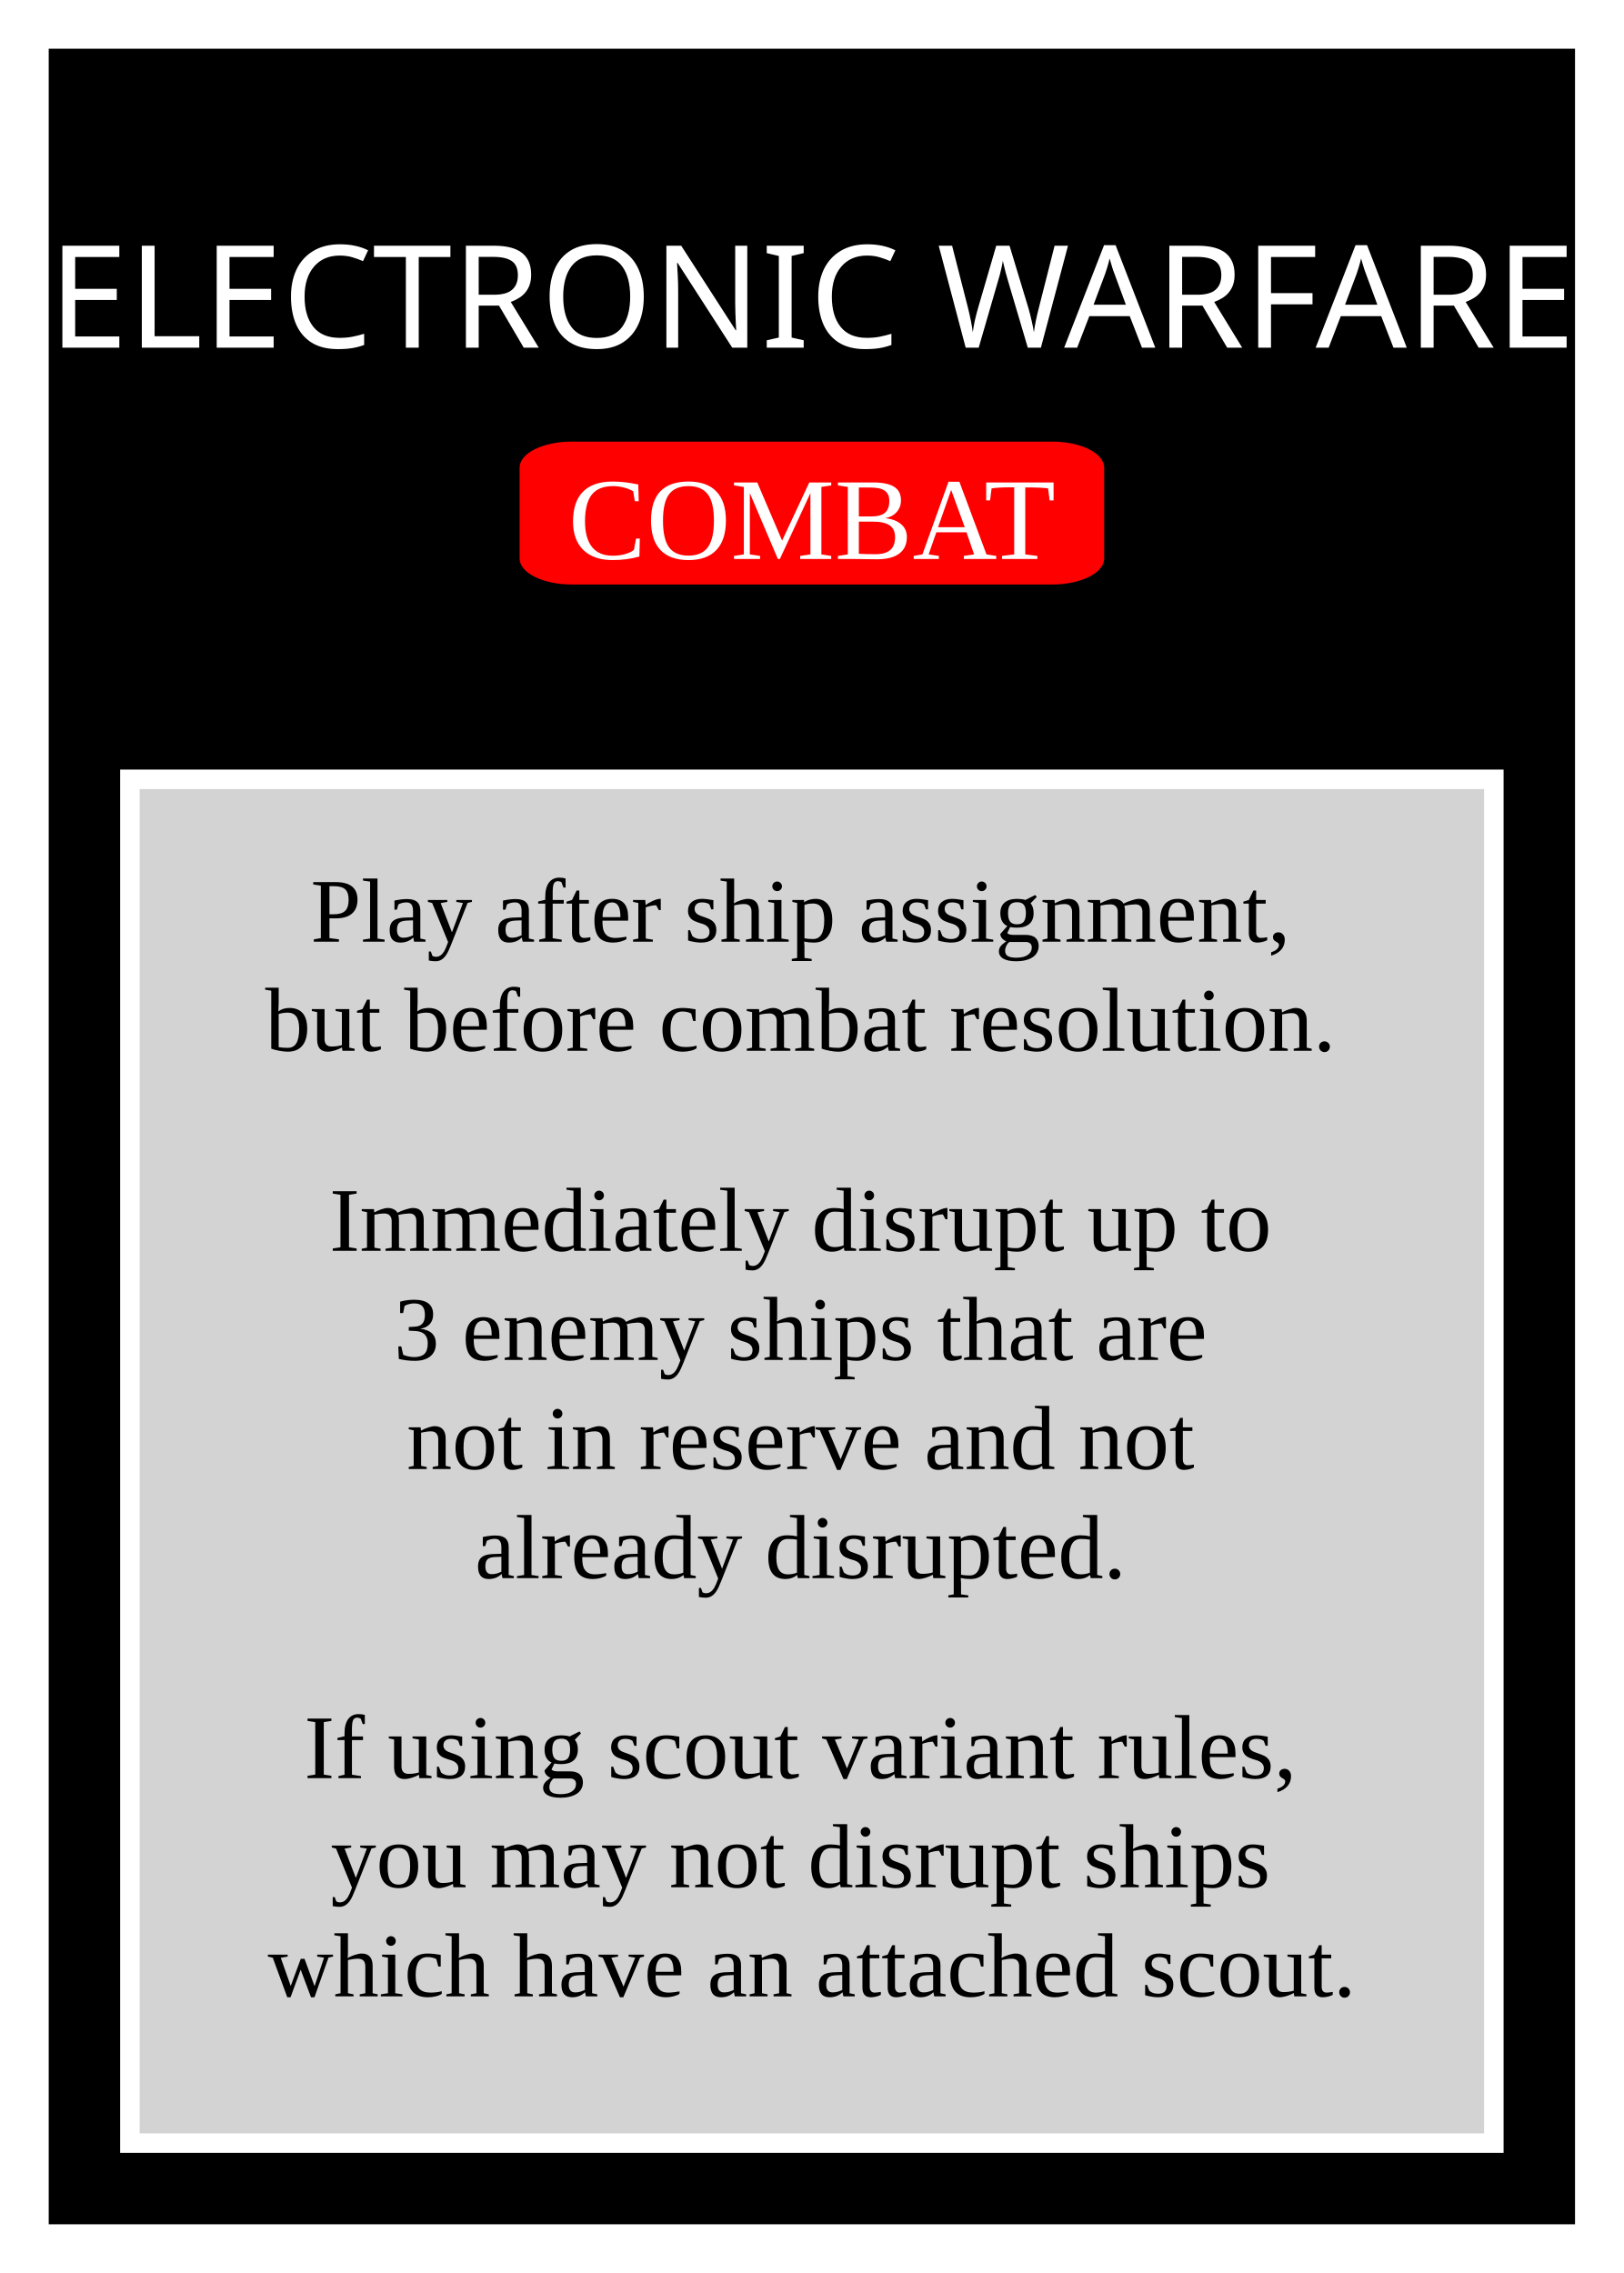
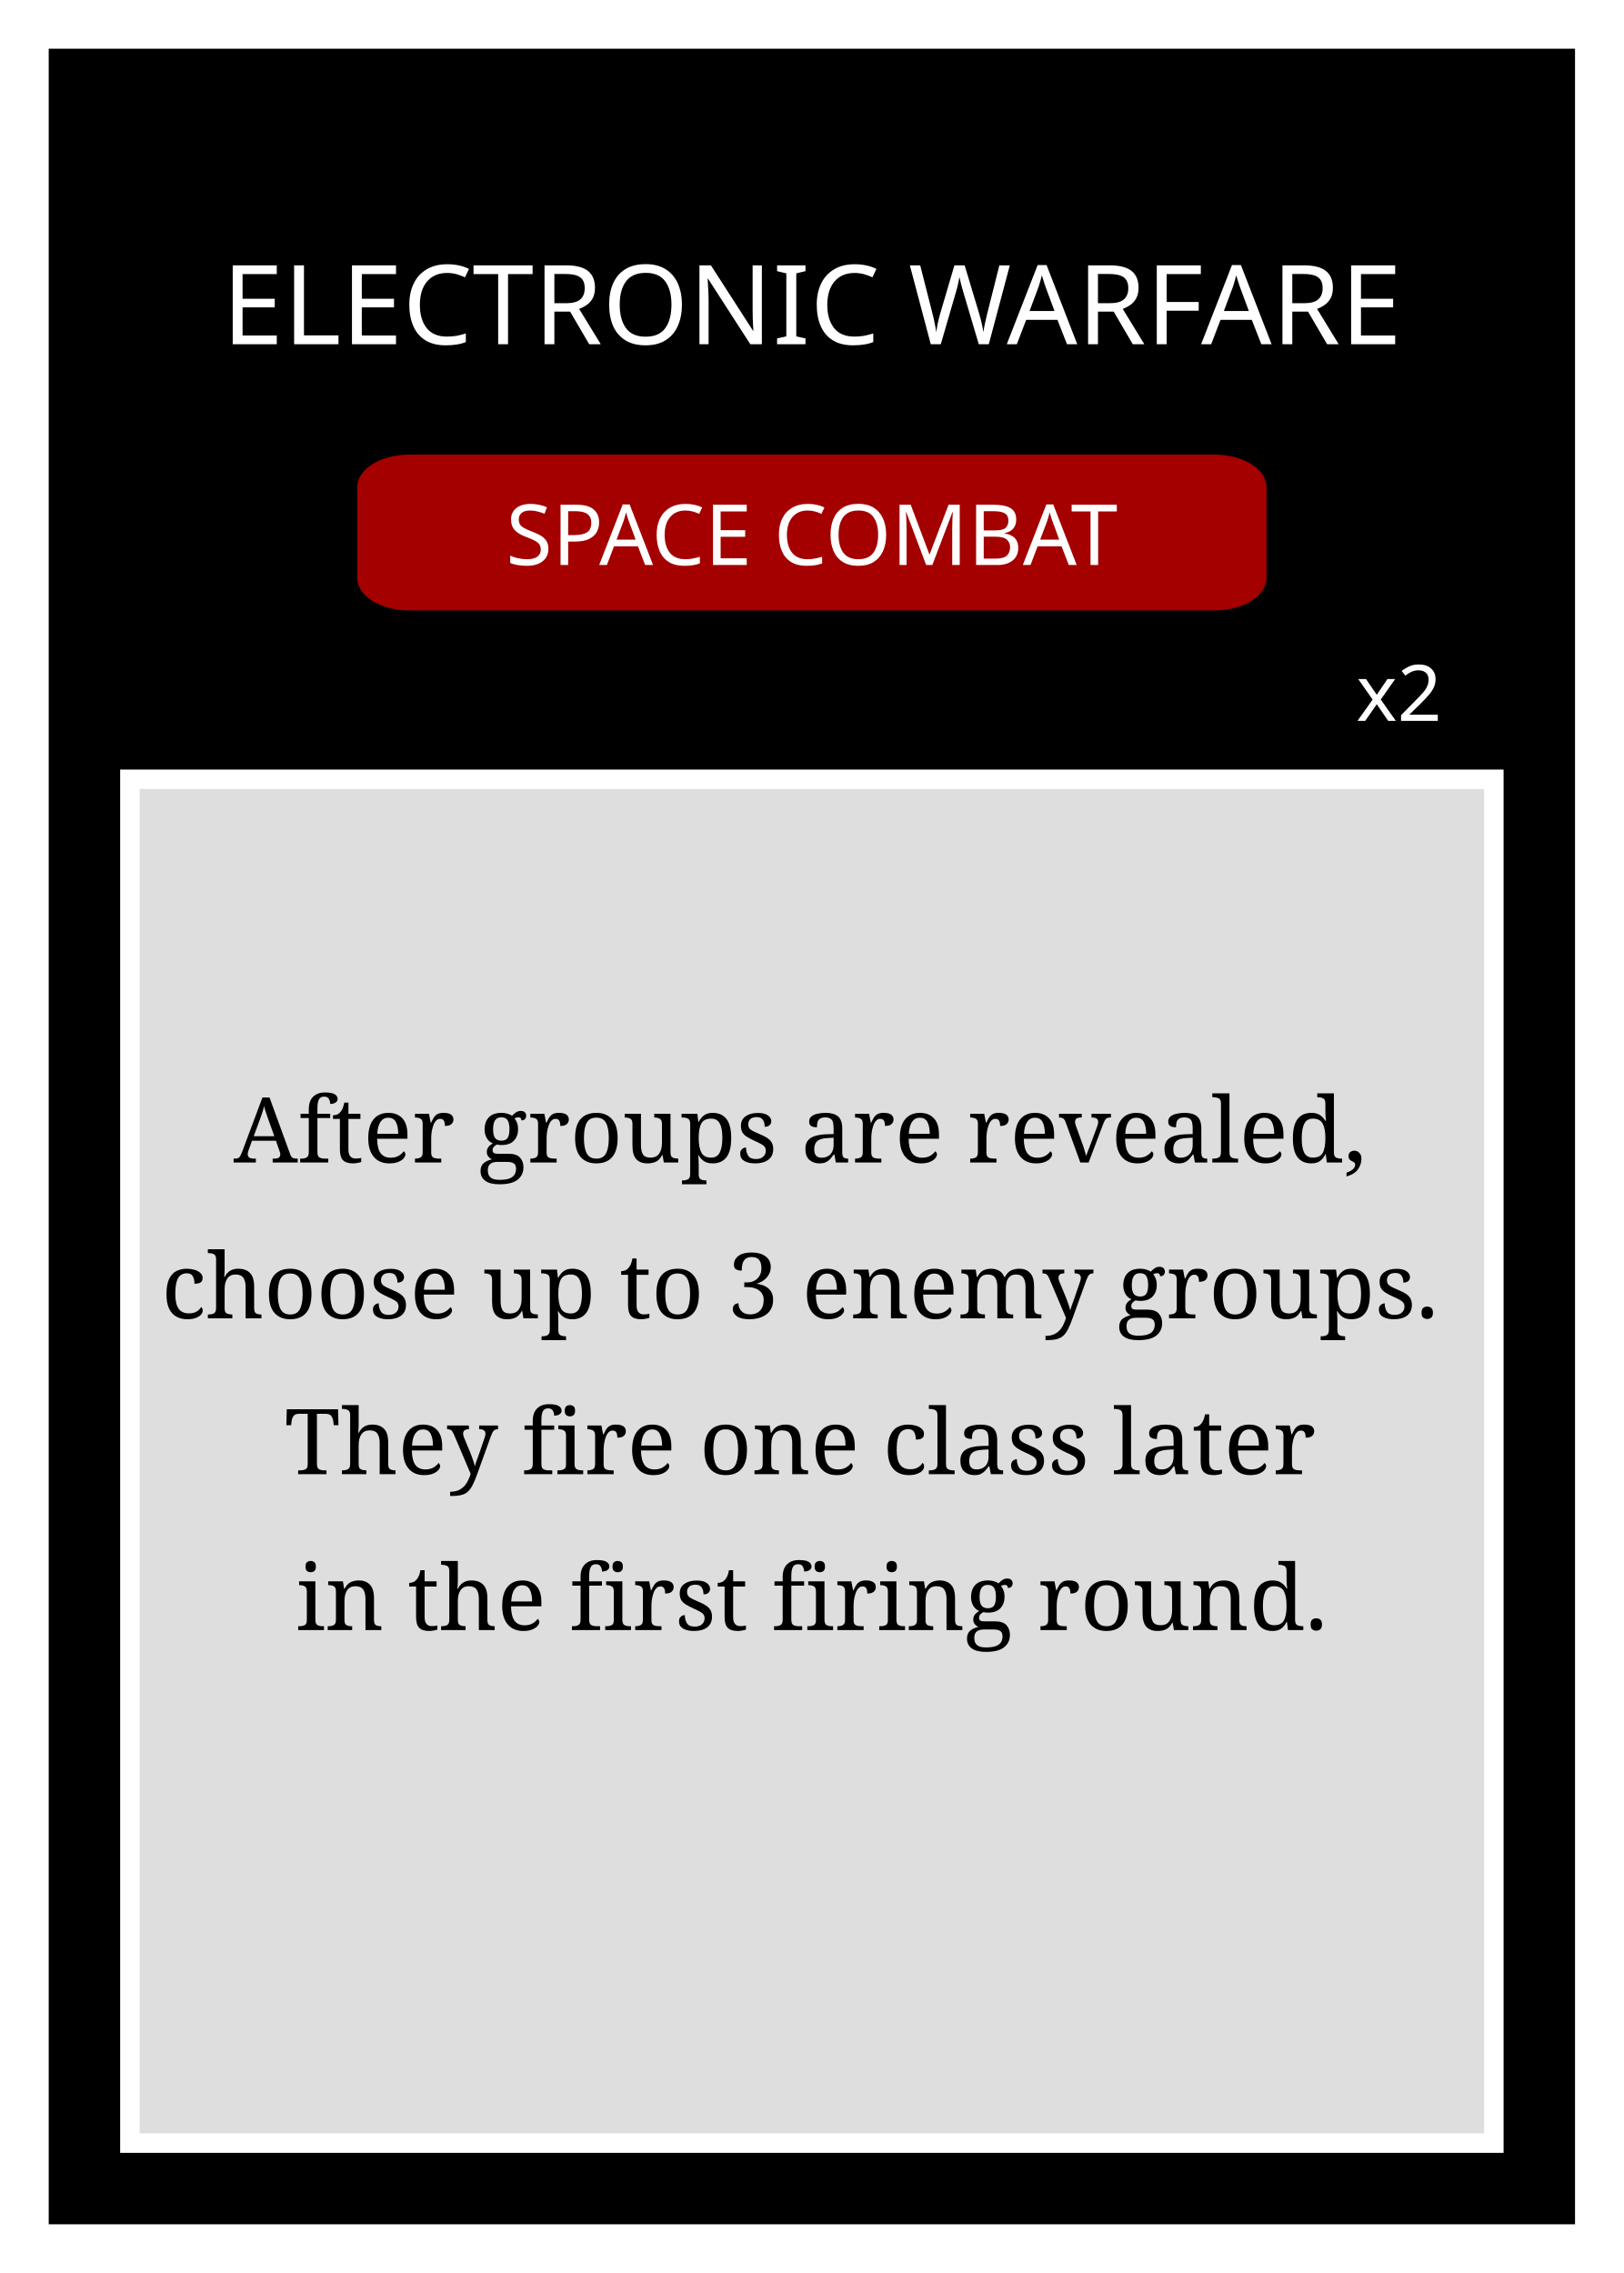
- <svg xmlns="http://www.w3.org/2000/svg" width="250" height="350">
-   <defs id="common">
-     <rect id="card_background" width="100%" height="100%" fill="black" stroke="white" stroke-width="15" />
-   </defs>
-   <g id="card">
-     <use href="#card_background" />
-     <g id="card_name" text-anchor="middle" dominant-baseline="central">
-       <rect id="name" x="20" y="20" width="210" />
-       <text x="125" y="45" fill="white" font-size="22" font-family="stop">ELECTRONIC WARFARE</text>
-     </g>
-     <g id="when" text-anchor="middle" dominant-baseline="central">
-       <rect x="80" y="68" rx="8" ry="4" width="90" height="22" fill="red" />
-       <text x="125" y="80" fill="white" font-size="18">COMBAT</text>
-     </g>
-     <g id="description">
-       <rect x="20" y="120" width="210" height="210" fill="lightgrey" stroke="white" stroke-width="3" />
-       <text id="text" text-anchor="middle" font-size="14">
-         <tspan x="50%" dy="145">Play after ship assignment,</tspan>
-         <tspan x="50%" dy="1.2em">but before combat resolution.</tspan>
-         <tspan x="50%" dy="2.2em">Immediately disrupt up to</tspan>
-         <tspan x="50%" dy="1.2em">3 enemy ships that are</tspan>
-         <tspan x="50%" dy="1.2em">not in reserve and not</tspan>
-         <tspan x="50%" dy="1.2em">already disrupted.</tspan>
-         <tspan x="50%" dy="2.2em">If using scout variant rules,</tspan>
-         <tspan x="50%" dy="1.2em">you may not disrupt ships</tspan>
-         <tspan x="50%" dy="1.2em">which have an attached scout.</tspan>
-       </text>
-     </g>
-   </g>
+ <svg xmlns="http://www.w3.org/2000/svg" width="250" height="350" viewBox="0 0 250 350">
+   <rect width="250" height="350" fill="black" stroke="white" stroke-width="15" />
+   <text x="125" y="53" fill="white" font-size="17" font-family="stop, sans-serif" text-anchor="middle">ELECTRONIC WARFARE</text>
+   <rect x="55" y="70" rx="8" ry="5" width="140" height="24" fill="#a40000" />
+   <text x="125" y="87" fill="white" font-size="13" font-family="sans-serif" text-anchor="middle">SPACE COMBAT</text>
+   <text x="222" y="111" fill="white" font-size="12" font-family="sans-serif" text-anchor="end">x2</text>
+   <rect x="20" y="120" width="210" height="210" fill="#dedede" stroke="white" stroke-width="3" />
+   <text fill="black" font-size="14" font-family="serif" text-anchor="middle">
+     <tspan x="125" y="179">After groups are revealed,</tspan>
+     <tspan x="125" y="203">choose up to 3 enemy groups.</tspan>
+     <tspan x="125" y="227">They fire one class later</tspan>
+     <tspan x="125" y="251">in the first firing round.</tspan>
+   </text>
</svg>
